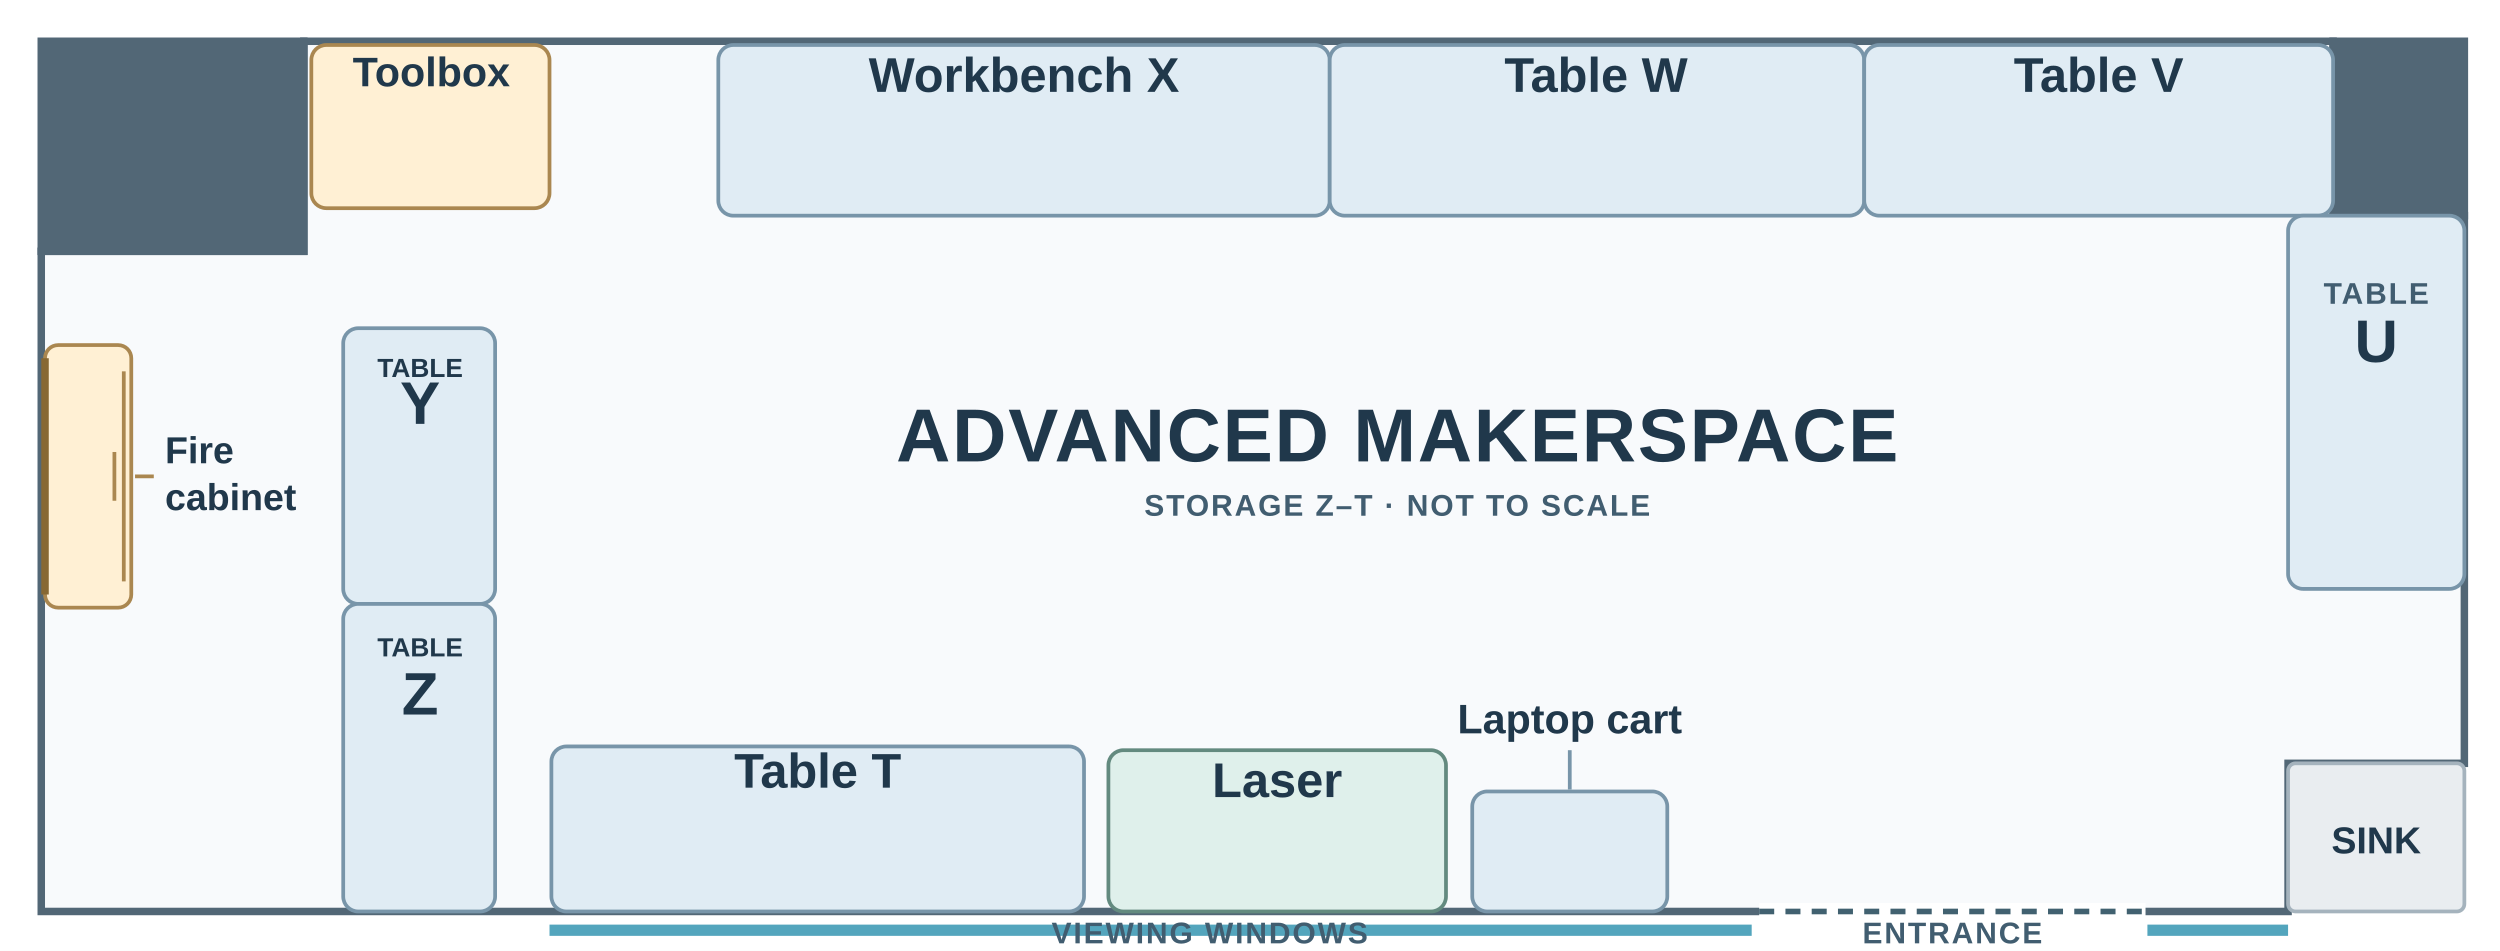
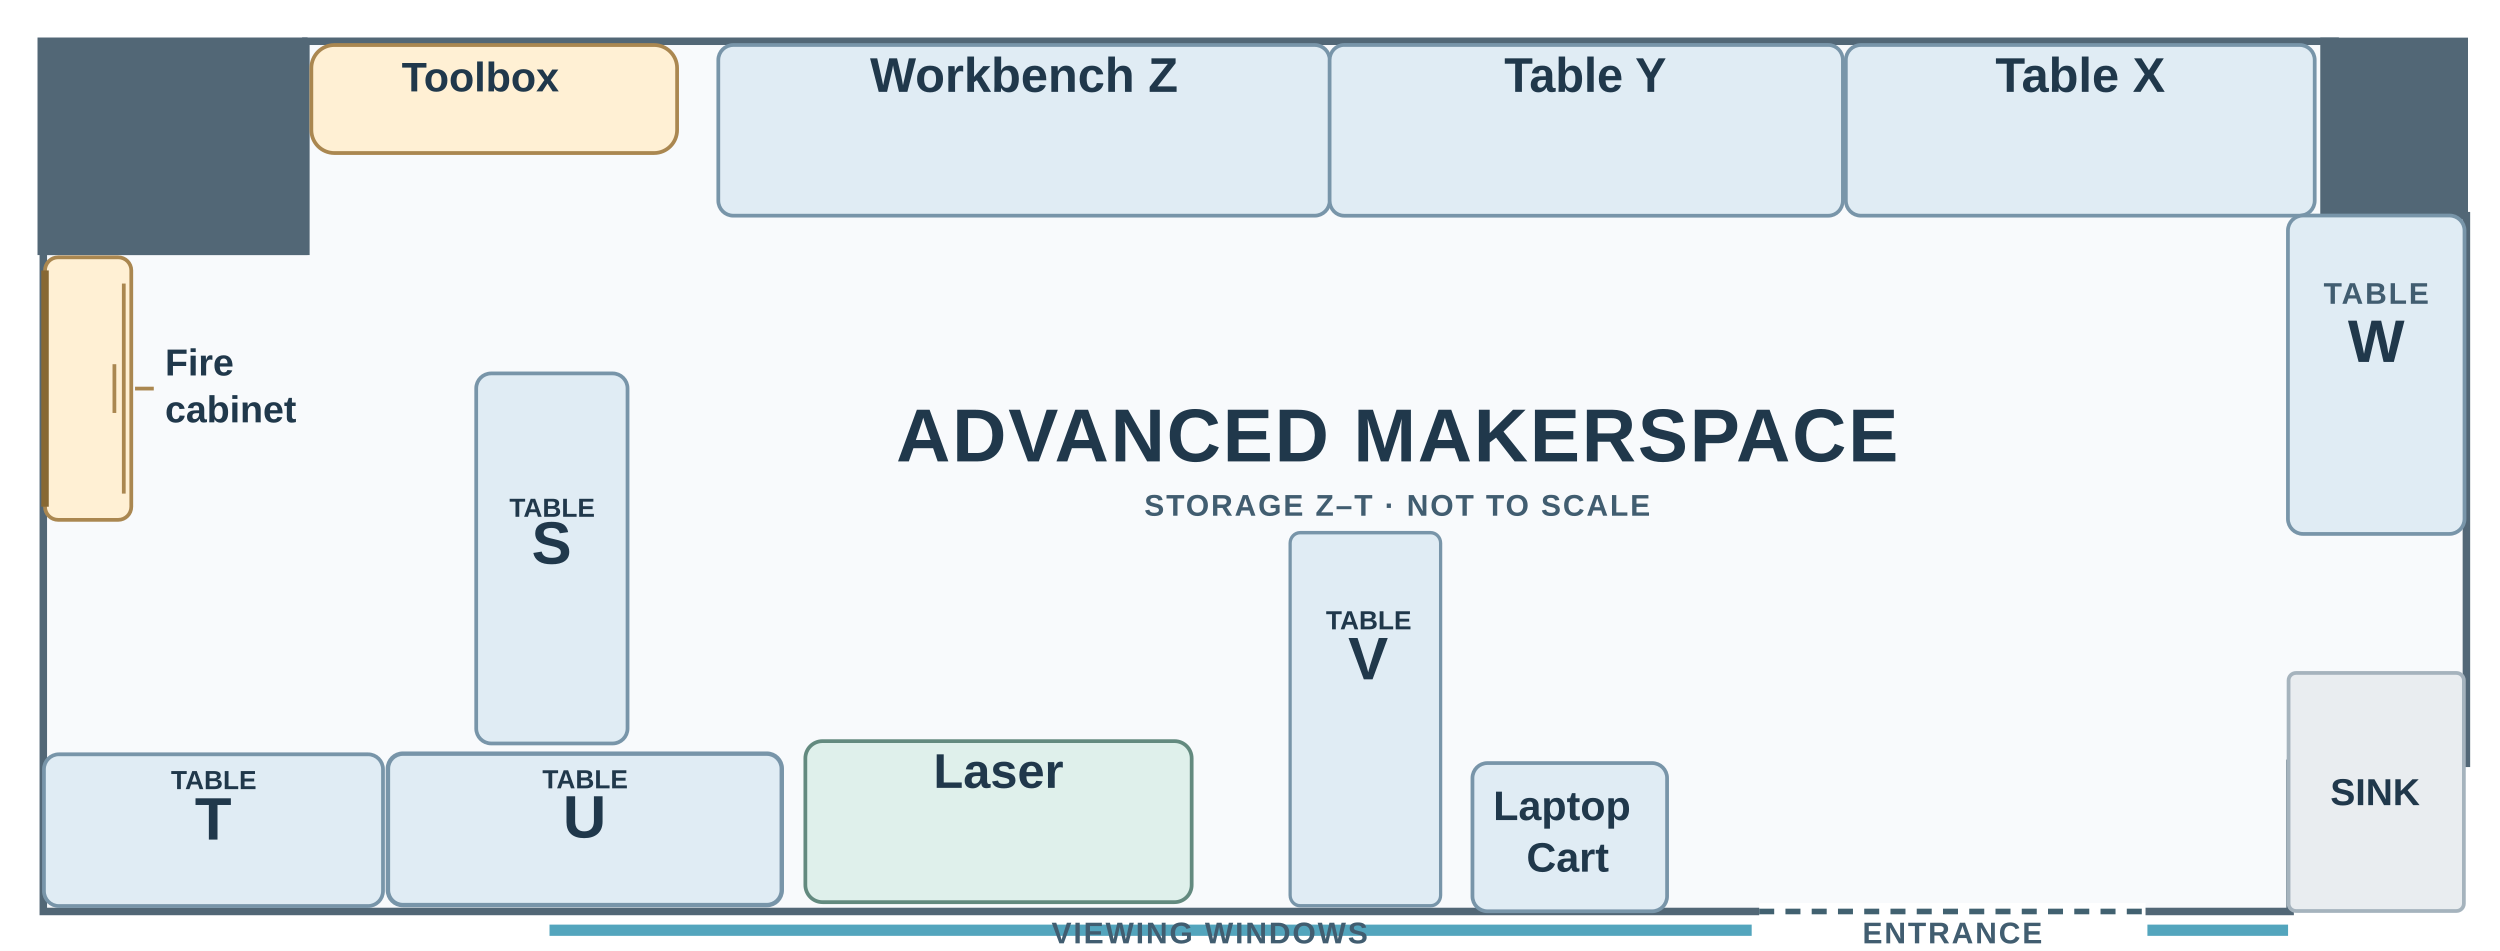
- <svg xmlns="http://www.w3.org/2000/svg" width="1333" height="507" viewBox="0 0 1333 507" role="img" aria-labelledby="title description">
-   <style>
+ <svg xmlns="http://www.w3.org/2000/svg" width="1333" height="507" viewBox="0 0 1333 507" role="img" aria-labelledby="title description" version="1.1" id="svg23">
+   <defs id="defs23" />
+   <style id="style1">
    text { font-family: "Segoe UI", Arial, sans-serif; fill: #20384b; text-anchor: middle; }
    .floor { fill: #f8fafc; stroke: #526776; stroke-width: 4; }
    .wall { fill: #526776; stroke: #526776; stroke-width: 4; }
    .surface { fill: #e0ecf4; stroke: #7895a9; stroke-width: 2; }
    .station { fill: #dff0eb; stroke: #638a7f; stroke-width: 2; }
    .cabinet { fill: #fff0d4; stroke: #aa8750; stroke-width: 2; }
    .landmark { fill: #e9edf0; stroke: #a5b3bd; stroke-width: 2; }
    .label { font-size: 26px; font-weight: 600; }
    .letter { font-size: 32px; font-weight: 700; }
    .small { font-size: 16px; font-weight: 600; letter-spacing: 1px; fill: #415d70; }
  </style>
-   <rect width="1333" height="507" fill="#fff" />
-   <path class="floor" d="M162 22H1244V115H1314V407H1220V486H22V134H162Z" />
-   <path d="M293 496H934M1145 496H1220" stroke="#53a5bd" stroke-width="6" />
-   <text class="small" x="645" y="503">VIEWING WINDOWS</text>
-   <path d="M938 486H1144" stroke="#fff" stroke-width="9" />
-   <path d="M938 486H1144" stroke="#416170" stroke-width="3" stroke-dasharray="8 6" />
-   <text class="small" x="1041" y="503">ENTRANCE</text>
-   <text x="745" y="246" font-size="40" font-weight="700" letter-spacing="1">ADVANCED MAKERSPACE</text>
-   <text class="small" x="745" y="275">STORAGE Z–T · NOT TO SCALE</text>
+   <rect width="1333" height="507" fill="#fff" id="rect1" />
+   <path class="floor" d="M 163.089,22 H 1245.089 v 93 h 70 v 292 h -94 v 79 H 23.089 V 134 H 163.089 Z" id="path1" />
+   <path d="M293 496H934M1145 496H1220" stroke="#53a5bd" stroke-width="6" id="path2" />
+   <text class="small" x="645" y="503" id="text2">VIEWING WINDOWS</text>
+   <path d="M938 486H1144" stroke="#fff" stroke-width="9" id="path3" />
+   <path d="M938 486H1144" stroke="#416170" stroke-width="3" stroke-dasharray="8 6" id="path4" />
+   <text class="small" x="1041" y="503" id="text4">ENTRANCE</text>
+   <text x="745" y="246" font-size="40" font-weight="700" letter-spacing="1" id="text5">ADVANCED MAKERSPACE</text>
+   <text class="small" x="745" y="275" id="text6">STORAGE Z–T · NOT TO SCALE</text>
  <rect id="advanced-left-wall" class="wall" x="22" y="22" width="140" height="112" />
-   <rect id="advanced-right-wall" class="wall" x="1244" y="22" width="70" height="93" />
-   <g data-location-id="loc-common-toolbench">
-     <rect class="cabinet" x="166" y="24" width="127" height="87" rx="8" />
-     <text x="230" y="46" font-size="22" font-weight="700">Toolbox</text>
+   <rect id="advanced-right-wall" class="wall" x="1239.167" y="22.066" width="74.768" height="92.869" />
+   <g data-location-id="loc-common-toolbench" id="g7">
+     <rect class="cabinet" x="166.008" y="24.008" width="195.022" height="57.591" rx="12.285" id="rect6" />
+     <text x="256.127" y="48.722" font-size="22px" font-weight="700" id="text7">Toolbox</text>
  </g>
-   <g data-location-id="loc-advanced-fire-cabinet">
-     <rect class="cabinet" x="24" y="184" width="46" height="140" rx="7" />
-     <path d="M24 191V317" stroke="#876833" stroke-width="4" />
-     <path d="M66 198V310M61 241V267" stroke="#aa8750" stroke-width="2" />
-     <path d="M72 254H82" stroke="#aa8750" stroke-width="2" />
-     <text x="88" y="247" font-size="20" font-weight="600" style="text-anchor:start">Fire</text>
-     <text x="88" y="272" font-size="20" font-weight="600" style="text-anchor:start">cabinet</text>
+   <g data-location-id="loc-advanced-fire-cabinet" id="g10" transform="translate(0,-46.81013)">
+     <rect class="cabinet" x="24" y="184" width="46" height="140" rx="7" id="rect7" />
+     <path d="M 24,191 V 317" stroke="#876833" stroke-width="4" id="path7" />
+     <path d="m 66,198 v 112 m -5,-69 v 26" stroke="#aa8750" stroke-width="2" id="path8" />
+     <path d="M 72,254 H 82" stroke="#aa8750" stroke-width="2" id="path9" />
+     <text x="88" y="247" font-size="20px" font-weight="600" style="text-anchor:start" id="text9">Fire</text>
+     <text x="88" y="272" font-size="20px" font-weight="600" style="text-anchor:start" id="text10">cabinet</text>
  </g>
-   <g data-location-id="loc-advanced-workbench-16" data-storage-letter="X">
-     <rect class="surface" x="383" y="24" width="326" height="91" rx="8" />
-     <text class="label" x="546" y="49">Workbench X</text>
+   <g data-location-id="loc-advanced-workbench-16" data-storage-letter="X" id="g11">
+     <rect class="surface" x="383" y="24" width="326" height="91" rx="8" id="rect10" />
+     <text class="label" x="546" y="49" id="text11">Workbench Z</text>
  </g>
-   <g data-location-id="loc-advanced-table-19" data-storage-letter="W">
-     <rect class="surface" x="709" y="24" width="285" height="91" rx="8" />
-     <text class="label" x="851" y="49">Table W</text>
+   <g data-location-id="loc-advanced-table-19" data-storage-letter="W" id="g12" transform="matrix(0.9600336,0,0,1.000439,28.31623,-0.03050662)">
+     <rect class="surface" x="709" y="24" width="285" height="91" rx="8" id="rect11" />
+     <text class="label" x="851" y="49" id="text12">Table Y</text>
  </g>
-   <g data-location-id="loc-advanced-table-3" data-storage-letter="V">
-     <rect class="surface" x="994" y="24" width="250" height="91" rx="8" />
-     <text class="label" x="1119" y="49">Table V</text>
+   <g data-location-id="loc-advanced-table-3" data-storage-letter="V" id="g13" transform="translate(-9.797468)">
+     <rect class="surface" x="994" y="24" width="250" height="91" rx="8" id="rect12" />
+     <text class="label" x="1119" y="49" id="text13">Table X</text>
  </g>
-   <g data-location-id="loc-advanced-table-18" data-storage-letter="U">
-     <rect class="surface" x="1220" y="115" width="94" height="199" rx="8" />
-     <text class="small" x="1267" y="162">TABLE</text>
-     <text class="letter" x="1267" y="193">U</text>
+   <g data-location-id="loc-advanced-table-18" data-storage-letter="U" id="g15">
+     <rect class="surface" x="1219.924" y="114.924" width="94.151" height="169.759" rx="8.013" id="rect13" />
+     <text class="small" x="1267" y="162" id="text14">TABLE</text>
+     <text class="letter" x="1267" y="193" id="text15">W</text>
  </g>
-   <g data-location-id="loc-advanced-table-21" data-storage-letter="Y">
-     <rect class="surface" x="183" y="175" width="81" height="147" rx="8" />
-     <text x="224" y="201" font-size="14" font-weight="600">TABLE</text>
-     <text class="letter" x="224" y="226">Y</text>
+   <g data-location-id="loc-advanced-table-21" data-storage-letter="Y" id="g17" transform="translate(70.75949,74.56962)">
+     <rect class="surface" x="183.156" y="124.536" width="80.687" height="197.308" rx="7.969" id="rect15" />
+     <text x="223.644" y="201" font-size="14px" font-weight="600" id="text16">TABLE</text>
+     <text class="letter" x="223.344" y="226" id="text17">S</text>
  </g>
-   <g data-location-id="loc-advanced-table-20" data-storage-letter="Z">
-     <rect class="surface" x="183" y="322" width="81" height="164" rx="8" />
-     <text x="224" y="350" font-size="14" font-weight="600">TABLE</text>
-     <text class="letter" x="224" y="381">Z</text>
+   <g data-location-id="loc-advanced-table-20" data-storage-letter="Z" id="g19">
+     <rect class="surface" x="-483.1" y="23.432" width="80.909" height="180.782" rx="7.991" id="rect17" transform="rotate(-90)" />
+     <text class="letter" x="113.667" y="447.667" id="text17-1" style="font-weight:700;font-size:32px;font-family:'Segoe UI', Arial, sans-serif;text-anchor:middle;fill:#20384b">T</text>
+     <text x="113.966" y="420.759" font-size="14px" font-weight="600" id="text18">TABLE</text>
  </g>
-   <g data-location-id="loc-advanced-table-11" data-storage-letter="T">
-     <rect class="surface" x="294" y="398" width="284" height="88" rx="8" />
-     <text class="label" x="436" y="420">Table T</text>
+   <g data-location-id="loc-advanced-table-20" data-storage-letter="Z" id="g19-8" transform="translate(183.3226,-0.4242639)">
+     <rect class="surface" x="-483.016" y="23.516" width="80.741" height="210.006" rx="7.974" id="rect17-8" transform="rotate(-90)" style="fill:#e0ecf4;stroke:#7895a9;stroke-width:2.36" />
+     <text class="letter" x="128.363" y="447.003" id="text17-1-5" style="font-weight:700;font-size:32px;font-family:'Segoe UI', Arial, sans-serif;text-anchor:middle;fill:#20384b">U</text>
+     <text x="128.663" y="420.759" font-size="14px" font-weight="600" id="text18-2" style="font-family:'Segoe UI', Arial, sans-serif;text-anchor:middle;fill:#20384b">TABLE</text>
  </g>
-   <g data-location-id="loc-advanced-laser">
-     <rect class="station" x="591" y="400" width="180" height="86" rx="8" />
-     <text class="label" x="681" y="425">Laser</text>
+   <g data-location-id="loc-advanced-table-11" data-storage-letter="T" id="g20" transform="matrix(0.8685395,0,0,0.9097458,362.9433,20.02524)">
+     <rect class="surface" x="-508.858" y="374.142" width="218.674" height="92.382" rx="6.16" id="rect19" transform="rotate(-90)" />
+     <text class="letter" x="412.364" y="384.953" id="text17-1-1" style="font-weight:700;font-size:35.999px;font-family:'Segoe UI', Arial, sans-serif;text-anchor:middle;fill:#20384b;stroke-width:1.125" transform="scale(1.023447,0.9770905)">V</text>
+     <text x="412.702" y="354.959" font-size="15.75px" font-weight="600" id="text18-2-7" style="font-family:'Segoe UI', Arial, sans-serif;text-anchor:middle;fill:#20384b;stroke-width:1.125" transform="scale(1.023447,0.9770905)">TABLE</text>
  </g>
-   <g data-location-id="loc-advanced-laptop-cart">
-     <rect class="surface" x="785" y="422" width="104" height="64" rx="8" />
-     <path d="M837 421V400" stroke="#7895a9" stroke-width="2" />
-     <text x="837" y="391" font-size="22" font-weight="600">Laptop cart</text>
+   <g data-location-id="loc-advanced-laser" id="g21" transform="translate(-148.5949,-4.898734)">
+     <rect class="station" x="578.006" y="400.069" width="205.989" height="85.862" rx="9.155" id="rect20" />
+     <text class="label" x="681" y="425" id="text21">Laser</text>
  </g>
-   <rect class="landmark" x="1220" y="407" width="94" height="79" rx="4" />
-   <text x="1267" y="455" font-size="20" font-weight="600">SINK</text>
+   <g data-location-id="loc-advanced-laptop-cart" id="g22">
+     <rect class="surface" x="785.11" y="406.869" width="103.78" height="79.021" rx="7.983" id="rect21" />
+     <text x="835.911" y="437.266" font-size="22px" font-weight="600" id="text22">
+       <tspan id="tspan26" x="835.911" y="437.266">Laptop</tspan>
+       <tspan id="tspan27" x="835.911" y="464.766">Cart</tspan>
+     </text>
+   </g>
+   <rect class="landmark" x="1220.264" y="358.821" width="93.472" height="126.915" rx="3.978" id="rect22" />
+   <text x="1266.409" y="429.28" font-size="20px" font-weight="600" id="text23">SINK</text>
</svg>
